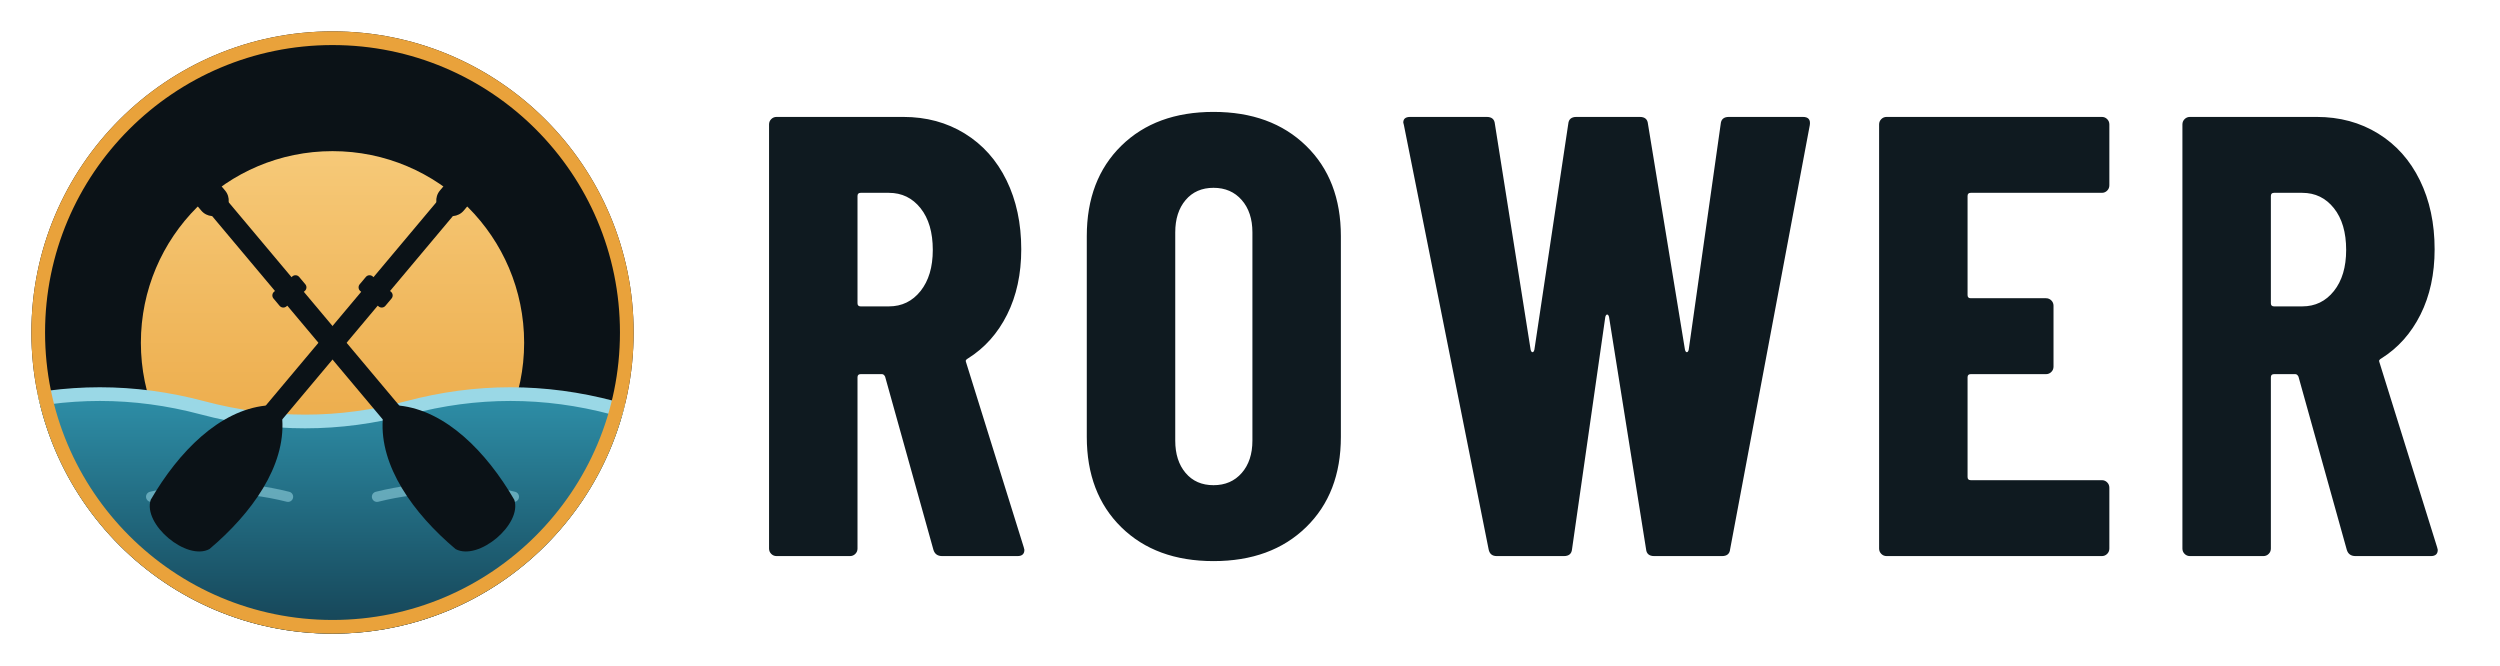
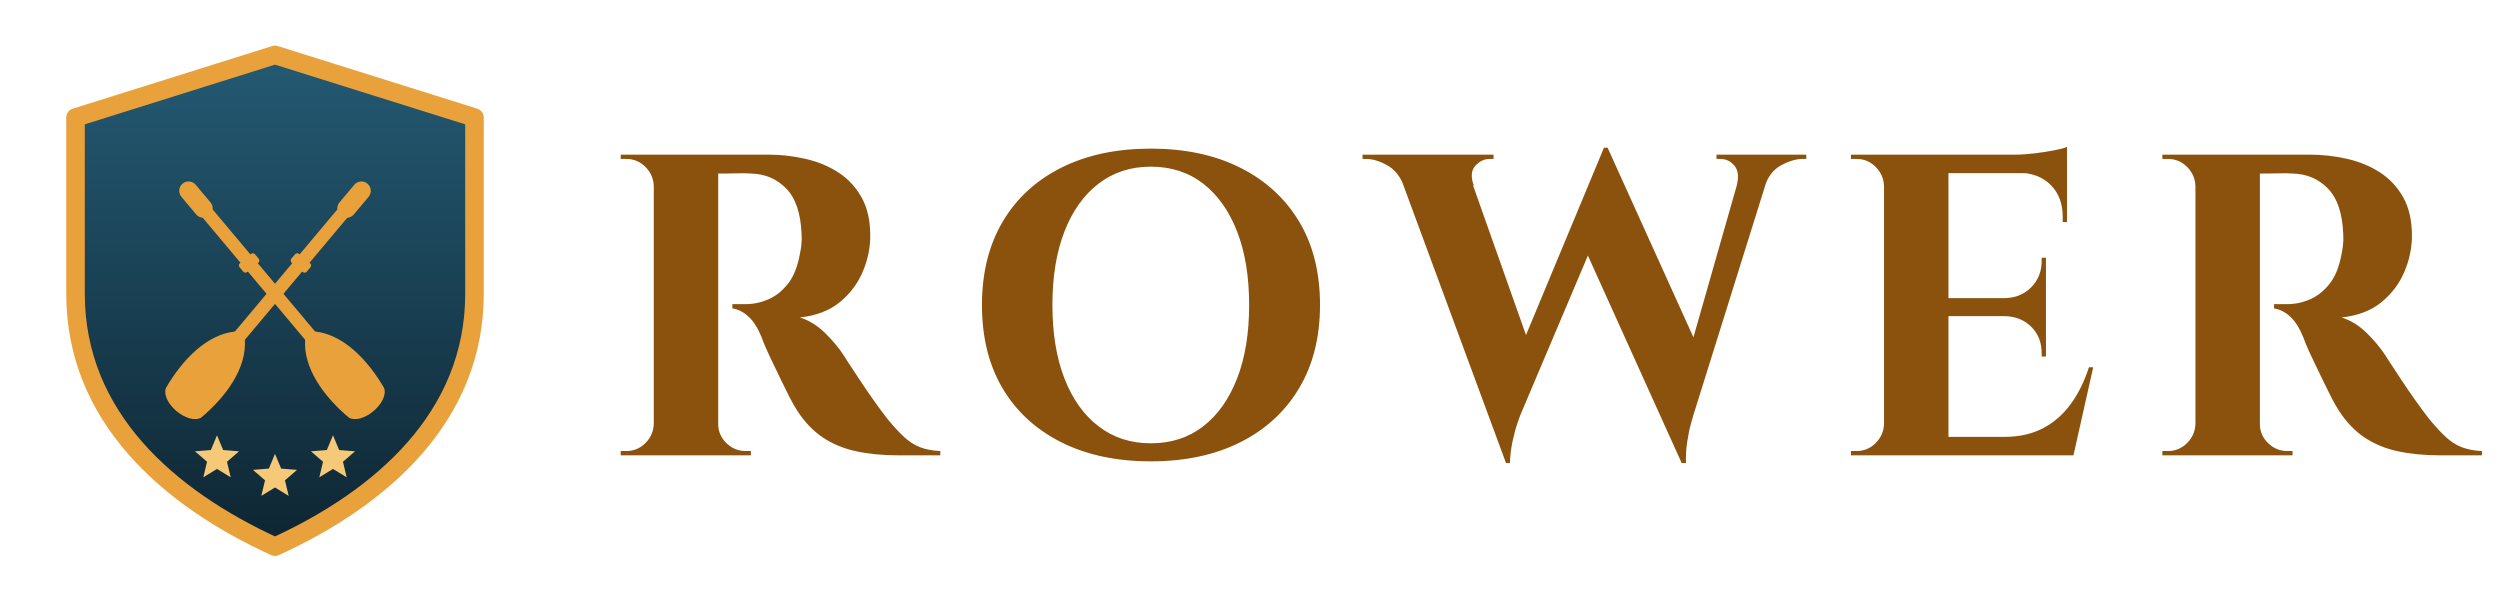
- <svg xmlns="http://www.w3.org/2000/svg" width="526" height="140" viewBox="0 0 526 140">
+ <svg xmlns="http://www.w3.org/2000/svg" width="582" height="140" viewBox="0 0 582 140">
  <defs>
-     <radialGradient id="f" cx="50%" cy="42%" r="70%">
+     <radialGradient id="f" cx="50%" cy="38%" r="75%">
      <stop offset="0" stop-color="#1D3A4C" />
      <stop offset="1" stop-color="#0B1217" />
    </radialGradient>
-     <linearGradient id="s" x1="0" y1="0" x2="0" y2="1">
-       <stop offset="0" stop-color="#F6C978" />
-       <stop offset="1" stop-color="#E9A23B" />
+     <linearGradient id="e" x1="0" y1="0" x2="0" y2="1">
+       <stop offset="0" stop-color="#245A73" />
+       <stop offset="1" stop-color="#0E2532" />
    </linearGradient>
-     <linearGradient id="m" x1="0" y1="0" x2="0" y2="1">
-       <stop offset="0" stop-color="#2E8FA8" />
-       <stop offset="1" stop-color="#103445" />
-     </linearGradient>
-     <clipPath id="c">
-       <circle cx="256" cy="256" r="176" />
-     </clipPath>
  </defs>
-   <g transform="translate(-22.2 -22.2) scale(0.36)">
-     <g clip-path="url(#c)">
-       <circle cx="256" cy="256" r="176" fill="#0B1217" />
-       <circle cx="256" cy="262" r="112" fill="url(#s)" />
-       <path d="M60 300 Q120 284 180 300 T300 300 T420 300 T540 300 V460 H60 Z" fill="url(#m)" />
-       <path d="M60 300 Q120 284 180 300 T300 300 T420 300 T540 300" fill="none" stroke="#9AD8E6" stroke-width="8" stroke-linecap="round" />
-       <path d="M150 352 Q190 342 230 352 M282 352 Q322 342 362 352" fill="none" stroke="#9AD8E6" stroke-width="6" stroke-linecap="round" opacity=".55" />
-       <g fill="#0B1217" transform="translate(256 262) scale(0.7)">
-         <g transform="rotate(-40)">
-           <rect x="-13" y="-200" width="26" height="58" rx="13" />
-           <rect x="-9" y="-150" width="18" height="236" rx="5" />
-           <rect x="-14" y="-64" width="28" height="16" rx="4" />
-           <path d="M-9 76 C-36 104 -40 152 -32 198 C-24 218 24 218 32 198 C40 152 36 104 9 76 Z" />
-         </g>
-         <g transform="rotate(40)">
-           <rect x="-13" y="-200" width="26" height="58" rx="13" />
-           <rect x="-9" y="-150" width="18" height="236" rx="5" />
-           <rect x="-14" y="-64" width="28" height="16" rx="4" />
-           <path d="M-9 76 C-36 104 -40 152 -32 198 C-24 218 24 218 32 198 C40 152 36 104 9 76 Z" />
-         </g>
+   <g transform="translate(-5.1 0.9) scale(0.27)">
+     <path d="M256 44 L428 98 V250 C428 356 348 426 256 468 C164 426 84 356 84 250 V98 Z" fill="url(#e)" stroke="#E9A23B" stroke-width="16" stroke-linejoin="round" />
+     <g fill="#E9A23B" transform="translate(256 250) scale(.62)">
+       <g transform="rotate(-40)">
+         <rect x="-13" y="-200" width="26" height="58" rx="13" />
+         <rect x="-9" y="-150" width="18" height="236" rx="5" />
+         <rect x="-14" y="-64" width="28" height="16" rx="4" />
+         <path d="M-9 76 C-36 104 -40 152 -32 198 C-24 218 24 218 32 198 C40 152 36 104 9 76 Z" />
+       </g>
+       <g transform="rotate(40)">
+         <rect x="-13" y="-200" width="26" height="58" rx="13" />
+         <rect x="-9" y="-150" width="18" height="236" rx="5" />
+         <rect x="-14" y="-64" width="28" height="16" rx="4" />
+         <path d="M-9 76 C-36 104 -40 152 -32 198 C-24 218 24 218 32 198 C40 152 36 104 9 76 Z" />
      </g>
    </g>
-     <circle cx="256" cy="256" r="172" fill="none" stroke="#E9A23B" stroke-width="8" />
+     <path d="M206.0 372.0 L211.3 384.7 L225.0 385.8 L214.6 394.8 L217.8 408.2 L206.0 401.0 L194.2 408.2 L197.4 394.8 L187.0 385.8 L200.7 384.7Z" fill="#F6C978" />
+     <path d="M256.0 388.0 L261.3 400.7 L275.0 401.8 L264.6 410.8 L267.8 424.2 L256.0 417.0 L244.2 424.2 L247.4 410.8 L237.0 401.8 L250.7 400.7Z" fill="#F6C978" />
+     <path d="M306.0 372.0 L311.3 384.7 L325.0 385.8 L314.6 394.8 L317.8 408.2 L306.0 401.0 L294.2 408.2 L297.4 394.8 L287.0 385.8 L300.7 384.7Z" fill="#F6C978" />
  </g>
-   <path transform="translate(156 117)" fill="#0F1A20" d="M40.392 -1.32 30.228 -37.752Q29.964 -38.28 29.568 -38.28H25.08Q24.42 -38.28 24.42 -37.62V-1.584Q24.42 -0.924 23.958 -0.462Q23.496 0.0 22.836 0.0H7.392Q6.732 0.0 6.27 -0.462Q5.808 -0.924 5.808 -1.584V-90.816Q5.808 -91.476 6.27 -91.938Q6.732 -92.4 7.392 -92.4H34.056Q41.316 -92.4 46.992 -88.902Q52.668 -85.404 55.77 -79.068Q58.872 -72.732 58.872 -64.548Q58.872 -56.76 55.902 -50.82Q52.932 -44.88 47.652 -41.58Q47.388 -41.448 47.256 -41.25Q47.124 -41.052 47.256 -40.788L59.4 -1.848L59.532 -1.32Q59.532 0.0 58.08 0.0H42.24Q40.788 0.0 40.392 -1.32ZM24.42 -75.768V-53.196Q24.42 -52.536 25.08 -52.536H31.02Q35.112 -52.536 37.686 -55.77Q40.26 -59.004 40.26 -64.416Q40.26 -69.96 37.686 -73.194Q35.112 -76.428 31.02 -76.428H25.08Q24.42 -76.428 24.42 -75.768ZM72.66 -25.08V-67.32Q72.66 -79.2 79.92 -86.328Q87.18 -93.456 99.324 -93.456Q111.468 -93.456 118.794 -86.328Q126.12 -79.2 126.12 -67.32V-25.08Q126.12 -13.2 118.794 -6.072Q111.468 1.056 99.324 1.056Q87.18 1.056 79.92 -6.072Q72.66 -13.2 72.66 -25.08ZM107.508 -24.288V-68.112Q107.508 -72.336 105.264 -74.91Q103.02 -77.484 99.324 -77.484Q95.628 -77.484 93.45 -74.91Q91.272 -72.336 91.272 -68.112V-24.288Q91.272 -20.064 93.45 -17.49Q95.628 -14.916 99.324 -14.916Q103.02 -14.916 105.264 -17.49Q107.508 -20.064 107.508 -24.288ZM157.2 -1.452 139.38 -90.684 139.248 -91.212Q139.248 -92.4 140.7 -92.4H156.804Q158.388 -92.4 158.52 -90.948L166.044 -43.428Q166.176 -42.9 166.44 -42.9Q166.704 -42.9 166.836 -43.428L173.964 -90.948Q174.096 -92.4 175.68 -92.4H189.012Q190.596 -92.4 190.728 -90.948L198.516 -43.428Q198.648 -42.9 198.912 -42.9Q199.176 -42.9 199.308 -43.428L206.04 -90.948Q206.172 -92.4 207.756 -92.4H223.332Q225.048 -92.4 224.784 -90.684L208.02 -1.452Q207.888 0.0 206.304 0.0H192.048Q190.464 0.0 190.332 -1.452L182.544 -50.292Q182.412 -50.82 182.148 -50.82Q181.884 -50.82 181.752 -50.292L174.756 -1.452Q174.624 0.0 173.04 0.0H158.916Q157.464 0.0 157.2 -1.452ZM286.224 -76.428H258.636Q257.976 -76.428 257.976 -75.768V-54.912Q257.976 -54.252 258.636 -54.252H274.476Q275.136 -54.252 275.598 -53.79Q276.06 -53.328 276.06 -52.668V-39.864Q276.06 -39.204 275.598 -38.742Q275.136 -38.28 274.476 -38.28H258.636Q257.976 -38.28 257.976 -37.62V-16.632Q257.976 -15.972 258.636 -15.972H286.224Q286.884 -15.972 287.346 -15.51Q287.808 -15.048 287.808 -14.388V-1.584Q287.808 -0.924 287.346 -0.462Q286.884 0.0 286.224 0.0H240.948Q240.288 0.0 239.826 -0.462Q239.364 -0.924 239.364 -1.584V-90.816Q239.364 -91.476 239.826 -91.938Q240.288 -92.4 240.948 -92.4H286.224Q286.884 -92.4 287.346 -91.938Q287.808 -91.476 287.808 -90.816V-78.012Q287.808 -77.352 287.346 -76.89Q286.884 -76.428 286.224 -76.428ZM337.764 -1.32 327.6 -37.752Q327.336 -38.28 326.94 -38.28H322.452Q321.792 -38.28 321.792 -37.62V-1.584Q321.792 -0.924 321.33 -0.462Q320.868 0.0 320.208 0.0H304.764Q304.104 0.0 303.642 -0.462Q303.18 -0.924 303.18 -1.584V-90.816Q303.18 -91.476 303.642 -91.938Q304.104 -92.4 304.764 -92.4H331.428Q338.688 -92.4 344.364 -88.902Q350.04 -85.404 353.142 -79.068Q356.244 -72.732 356.244 -64.548Q356.244 -56.76 353.274 -50.82Q350.304 -44.88 345.024 -41.58Q344.76 -41.448 344.628 -41.25Q344.496 -41.052 344.628 -40.788L356.772 -1.848L356.904 -1.32Q356.904 0.0 355.452 0.0H339.612Q338.16 0.0 337.764 -1.32ZM321.792 -75.768V-53.196Q321.792 -52.536 322.452 -52.536H328.392Q332.484 -52.536 335.058 -55.77Q337.632 -59.004 337.632 -64.416Q337.632 -69.96 335.058 -73.194Q332.484 -76.428 328.392 -76.428H322.452Q321.792 -76.428 321.792 -75.768Z" />
+   <path transform="translate(140 106)" fill="#8A520C" d="M25.9 -70.0H38.8Q43.3 -70.0 47.6 -69.0Q51.9 -68.0 55.25 -65.8Q58.6 -63.6 60.6 -60.0Q62.6 -56.4 62.6 -51.1Q62.6 -46.9 60.85 -42.75Q59.1 -38.6 55.5 -35.65Q51.9 -32.7 46.2 -32.1Q49.4 -31.1 52.05 -28.5Q54.7 -25.9 56.4 -23.3Q56.5 -23.1 57.55 -21.5Q58.6 -19.9 60.15 -17.55Q61.7 -15.2 63.4 -12.8Q65.1 -10.4 66.5 -8.6Q68.7 -5.9 70.5 -4.25Q72.3 -2.6 74.3 -1.85Q76.3 -1.1 78.9 -1.0V0.0H69.1Q63.7 0.0 59.3 -0.95Q54.9 -1.9 51.5 -4.2Q48.1 -6.5 45.6 -10.4Q44.8 -11.6 43.85 -13.45Q42.9 -15.3 41.9 -17.4Q40.9 -19.5 39.95 -21.45Q39.0 -23.4 38.3 -25.0Q37.6 -26.6 37.3 -27.5Q36.0 -30.7 34.25 -32.3Q32.5 -33.9 30.5 -34.2V-35.2Q30.8 -35.2 31.7 -35.2Q32.6 -35.2 33.6 -35.2Q36.3 -35.2 38.85 -36.3Q41.4 -37.4 43.4 -39.9Q45.4 -42.4 46.2 -46.8Q46.4 -47.7 46.55 -48.9Q46.7 -50.1 46.6 -51.6Q46.3 -58.8 43.0 -62.15Q39.7 -65.5 34.8 -65.6Q33.4 -65.7 31.75 -65.65Q30.1 -65.6 28.75 -65.6Q27.4 -65.6 26.9 -65.6Q26.9 -65.7 26.65 -66.75Q26.4 -67.8 26.15 -68.9Q25.9 -70.0 25.9 -70.0ZM27.2 -70.0V0.0H12.2V-70.0ZM12.5 -7.3V0.0H4.5V-1.0Q4.6 -1.0 5.15 -1.0Q5.7 -1.0 5.8 -1.0Q8.4 -1.0 10.25 -2.85Q12.1 -4.7 12.2 -7.3ZM12.5 -62.7H12.2Q12.1 -65.3 10.25 -67.15Q8.4 -69.0 5.8 -69.0Q5.7 -69.0 5.15 -69.0Q4.6 -69.0 4.5 -69.0V-70.0H12.5ZM26.9 -7.3H27.2Q27.2 -4.7 29.1 -2.85Q31.0 -1.0 33.6 -1.0Q33.8 -1.0 34.3 -1.0Q34.8 -1.0 34.8 -1.0V0.0H26.9ZM127.9 -71.4Q139.9 -71.4 148.75 -66.95Q157.6 -62.5 162.45 -54.4Q167.3 -46.3 167.3 -35.0Q167.3 -23.8 162.45 -15.65Q157.6 -7.5 148.75 -3.05Q139.9 1.4 127.9 1.4Q115.9 1.4 107.05 -3.05Q98.2 -7.5 93.4 -15.6Q88.6 -23.7 88.6 -35.0Q88.6 -46.2 93.4 -54.35Q98.2 -62.5 107.05 -66.95Q115.9 -71.4 127.9 -71.4ZM127.9 -2.8Q135.0 -2.8 140.1 -6.75Q145.2 -10.7 148.0 -17.9Q150.8 -25.1 150.8 -35.0Q150.8 -44.9 148.0 -52.1Q145.2 -59.3 140.1 -63.25Q135.0 -67.2 127.9 -67.2Q120.9 -67.2 115.75 -63.25Q110.6 -59.3 107.8 -52.1Q105.0 -44.9 105.0 -35.0Q105.0 -25.1 107.8 -17.9Q110.6 -10.7 115.75 -6.75Q120.9 -2.8 127.9 -2.8ZM184.3 -69.4H200.6L216.6 -24.2L210.6 1.8ZM234.3 -71.6 236.1 -61.7 213.9 -9.3Q213.9 -9.3 213.3 -7.6Q212.7 -5.9 212.15 -3.4Q211.6 -0.9 211.5 1.8H210.6L207.8 -10.1L233.4 -71.6ZM234.3 -71.5 256.3 -22.9 251.5 1.8 227.4 -51.5ZM273.0 -69.4 254.2 -9.3Q254.2 -9.3 253.7 -7.55Q253.2 -5.8 252.8 -3.25Q252.4 -0.7 252.5 1.8H251.5L248.7 -8.1L266.2 -69.4ZM264.3 -62.8Q265.1 -65.8 263.8 -67.4Q262.5 -69.0 260.5 -69.0H259.6V-70.0H280.5V-69.0Q280.5 -69.0 280.1 -69.0Q279.7 -69.0 279.7 -69.0Q277.4 -69.0 274.7 -67.55Q272.0 -66.1 270.9 -62.8ZM203.1 -62.8H186.8Q185.5 -66.1 182.9 -67.55Q180.3 -69.0 178 -69.0Q178 -69.0 177.6 -69.0Q177.2 -69.0 177.2 -69.0V-70.0H207.7V-69.0H206.8Q204.9 -69.0 203.45 -67.4Q202 -65.8 203.1 -62.8ZM313.6 -70.0V0.0H298.6V-70.0ZM340 -4.3 342.4 0.0H313.3V-4.3ZM336.3 -36.6V-32.4H313.3V-36.6ZM341.2 -70.0V-65.7H313.3V-70.0ZM347.3 -20.5 342.7 0.0H323.1L326.7 -4.3Q331.7 -4.3 335.5 -6.25Q339.3 -8.2 342 -11.85Q344.7 -15.5 346.3 -20.5ZM336.3 -32.6V-23.0H335.3V-23.8Q335.3 -27.5 332.9 -29.9Q330.5 -32.3 326.8 -32.4V-32.6ZM336.3 -46.0V-36.4H326.8V-36.6Q330.5 -36.7 332.9 -39.15Q335.3 -41.6 335.3 -45.3V-46.0ZM341.2 -66.0V-54.3H340.2V-55.5Q340.2 -60.1 337.45 -62.9Q334.7 -65.7 330 -65.8V-66.0ZM341.2 -71.8V-68.9L329 -70.0Q331.2 -70.0 333.65 -70.3Q336.1 -70.6 338.2 -71.0Q340.3 -71.4 341.2 -71.8ZM298.9 -7.3V0.0H290.9V-1.0Q290.9 -1.0 291.55 -1.0Q292.2 -1.0 292.2 -1.0Q294.8 -1.0 296.65 -2.85Q298.5 -4.7 298.6 -7.3ZM298.9 -62.7H298.6Q298.5 -65.3 296.65 -67.15Q294.8 -69.0 292.2 -69.0Q292.2 -69.0 291.55 -69.0Q290.9 -69.0 290.9 -69.0V-70.0H298.9ZM384.8 -70.0H397.7Q402.2 -70.0 406.5 -69.0Q410.8 -68.0 414.15 -65.8Q417.5 -63.6 419.5 -60.0Q421.5 -56.4 421.5 -51.1Q421.5 -46.9 419.75 -42.75Q418 -38.6 414.4 -35.65Q410.8 -32.7 405.1 -32.1Q408.3 -31.1 410.95 -28.5Q413.6 -25.9 415.3 -23.3Q415.4 -23.1 416.45 -21.5Q417.5 -19.9 419.05 -17.55Q420.6 -15.2 422.3 -12.8Q424 -10.4 425.4 -8.6Q427.6 -5.9 429.4 -4.25Q431.2 -2.6 433.2 -1.85Q435.2 -1.1 437.8 -1.0V0.0H428Q422.6 0.0 418.2 -0.95Q413.8 -1.9 410.4 -4.2Q407 -6.5 404.5 -10.4Q403.7 -11.6 402.75 -13.45Q401.8 -15.3 400.8 -17.4Q399.8 -19.5 398.85 -21.45Q397.9 -23.4 397.2 -25.0Q396.5 -26.6 396.2 -27.5Q394.9 -30.7 393.15 -32.3Q391.4 -33.9 389.4 -34.2V-35.2Q389.7 -35.2 390.6 -35.2Q391.5 -35.2 392.5 -35.2Q395.2 -35.2 397.75 -36.3Q400.3 -37.4 402.3 -39.9Q404.3 -42.4 405.1 -46.8Q405.3 -47.7 405.45 -48.9Q405.6 -50.1 405.5 -51.6Q405.2 -58.8 401.9 -62.15Q398.6 -65.5 393.7 -65.6Q392.3 -65.7 390.65 -65.65Q389 -65.6 387.65 -65.6Q386.3 -65.6 385.8 -65.6Q385.8 -65.7 385.55 -66.75Q385.3 -67.8 385.05 -68.9Q384.8 -70.0 384.8 -70.0ZM386.1 -70.0V0.0H371.1V-70.0ZM371.4 -7.3V0.0H363.4V-1.0Q363.5 -1.0 364.05 -1.0Q364.6 -1.0 364.7 -1.0Q367.3 -1.0 369.15 -2.85Q371 -4.7 371.1 -7.3ZM371.4 -62.7H371.1Q371 -65.3 369.15 -67.15Q367.3 -69.0 364.7 -69.0Q364.6 -69.0 364.05 -69.0Q363.5 -69.0 363.4 -69.0V-70.0H371.4ZM385.8 -7.3H386.1Q386.1 -4.7 388.0 -2.85Q389.9 -1.0 392.5 -1.0Q392.7 -1.0 393.2 -1.0Q393.7 -1.0 393.7 -1.0V0.0H385.8Z" />
</svg>
